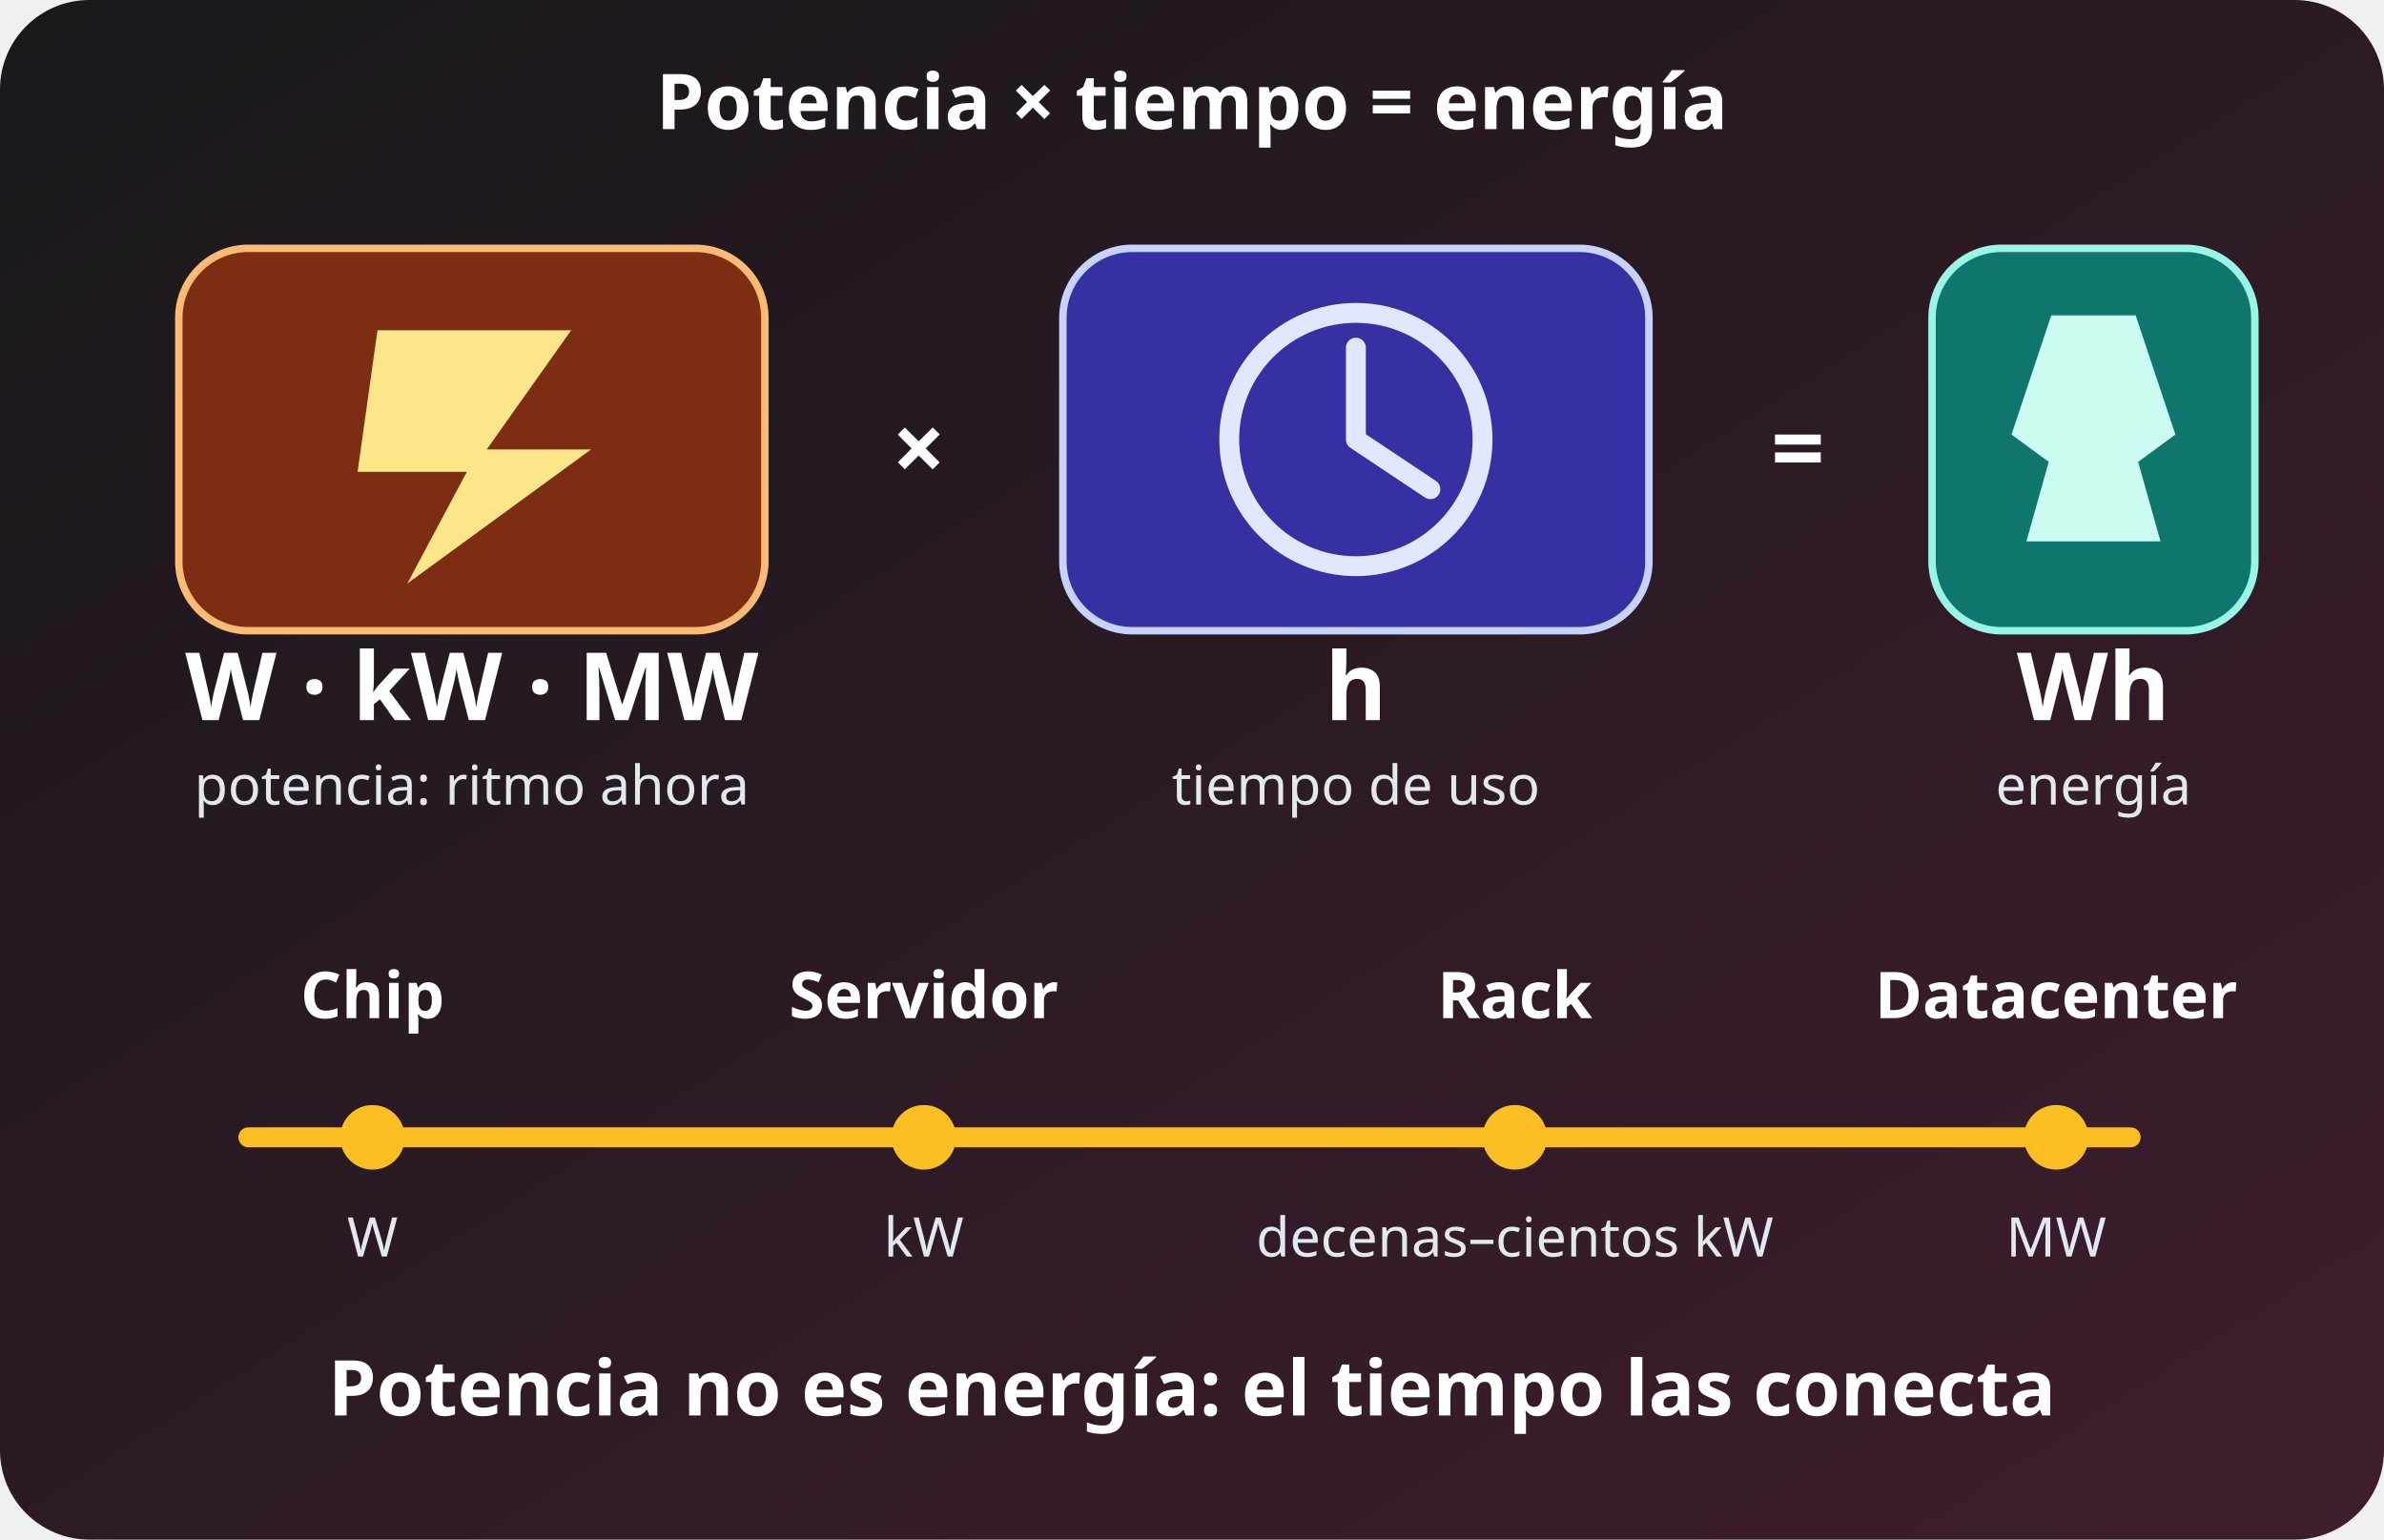
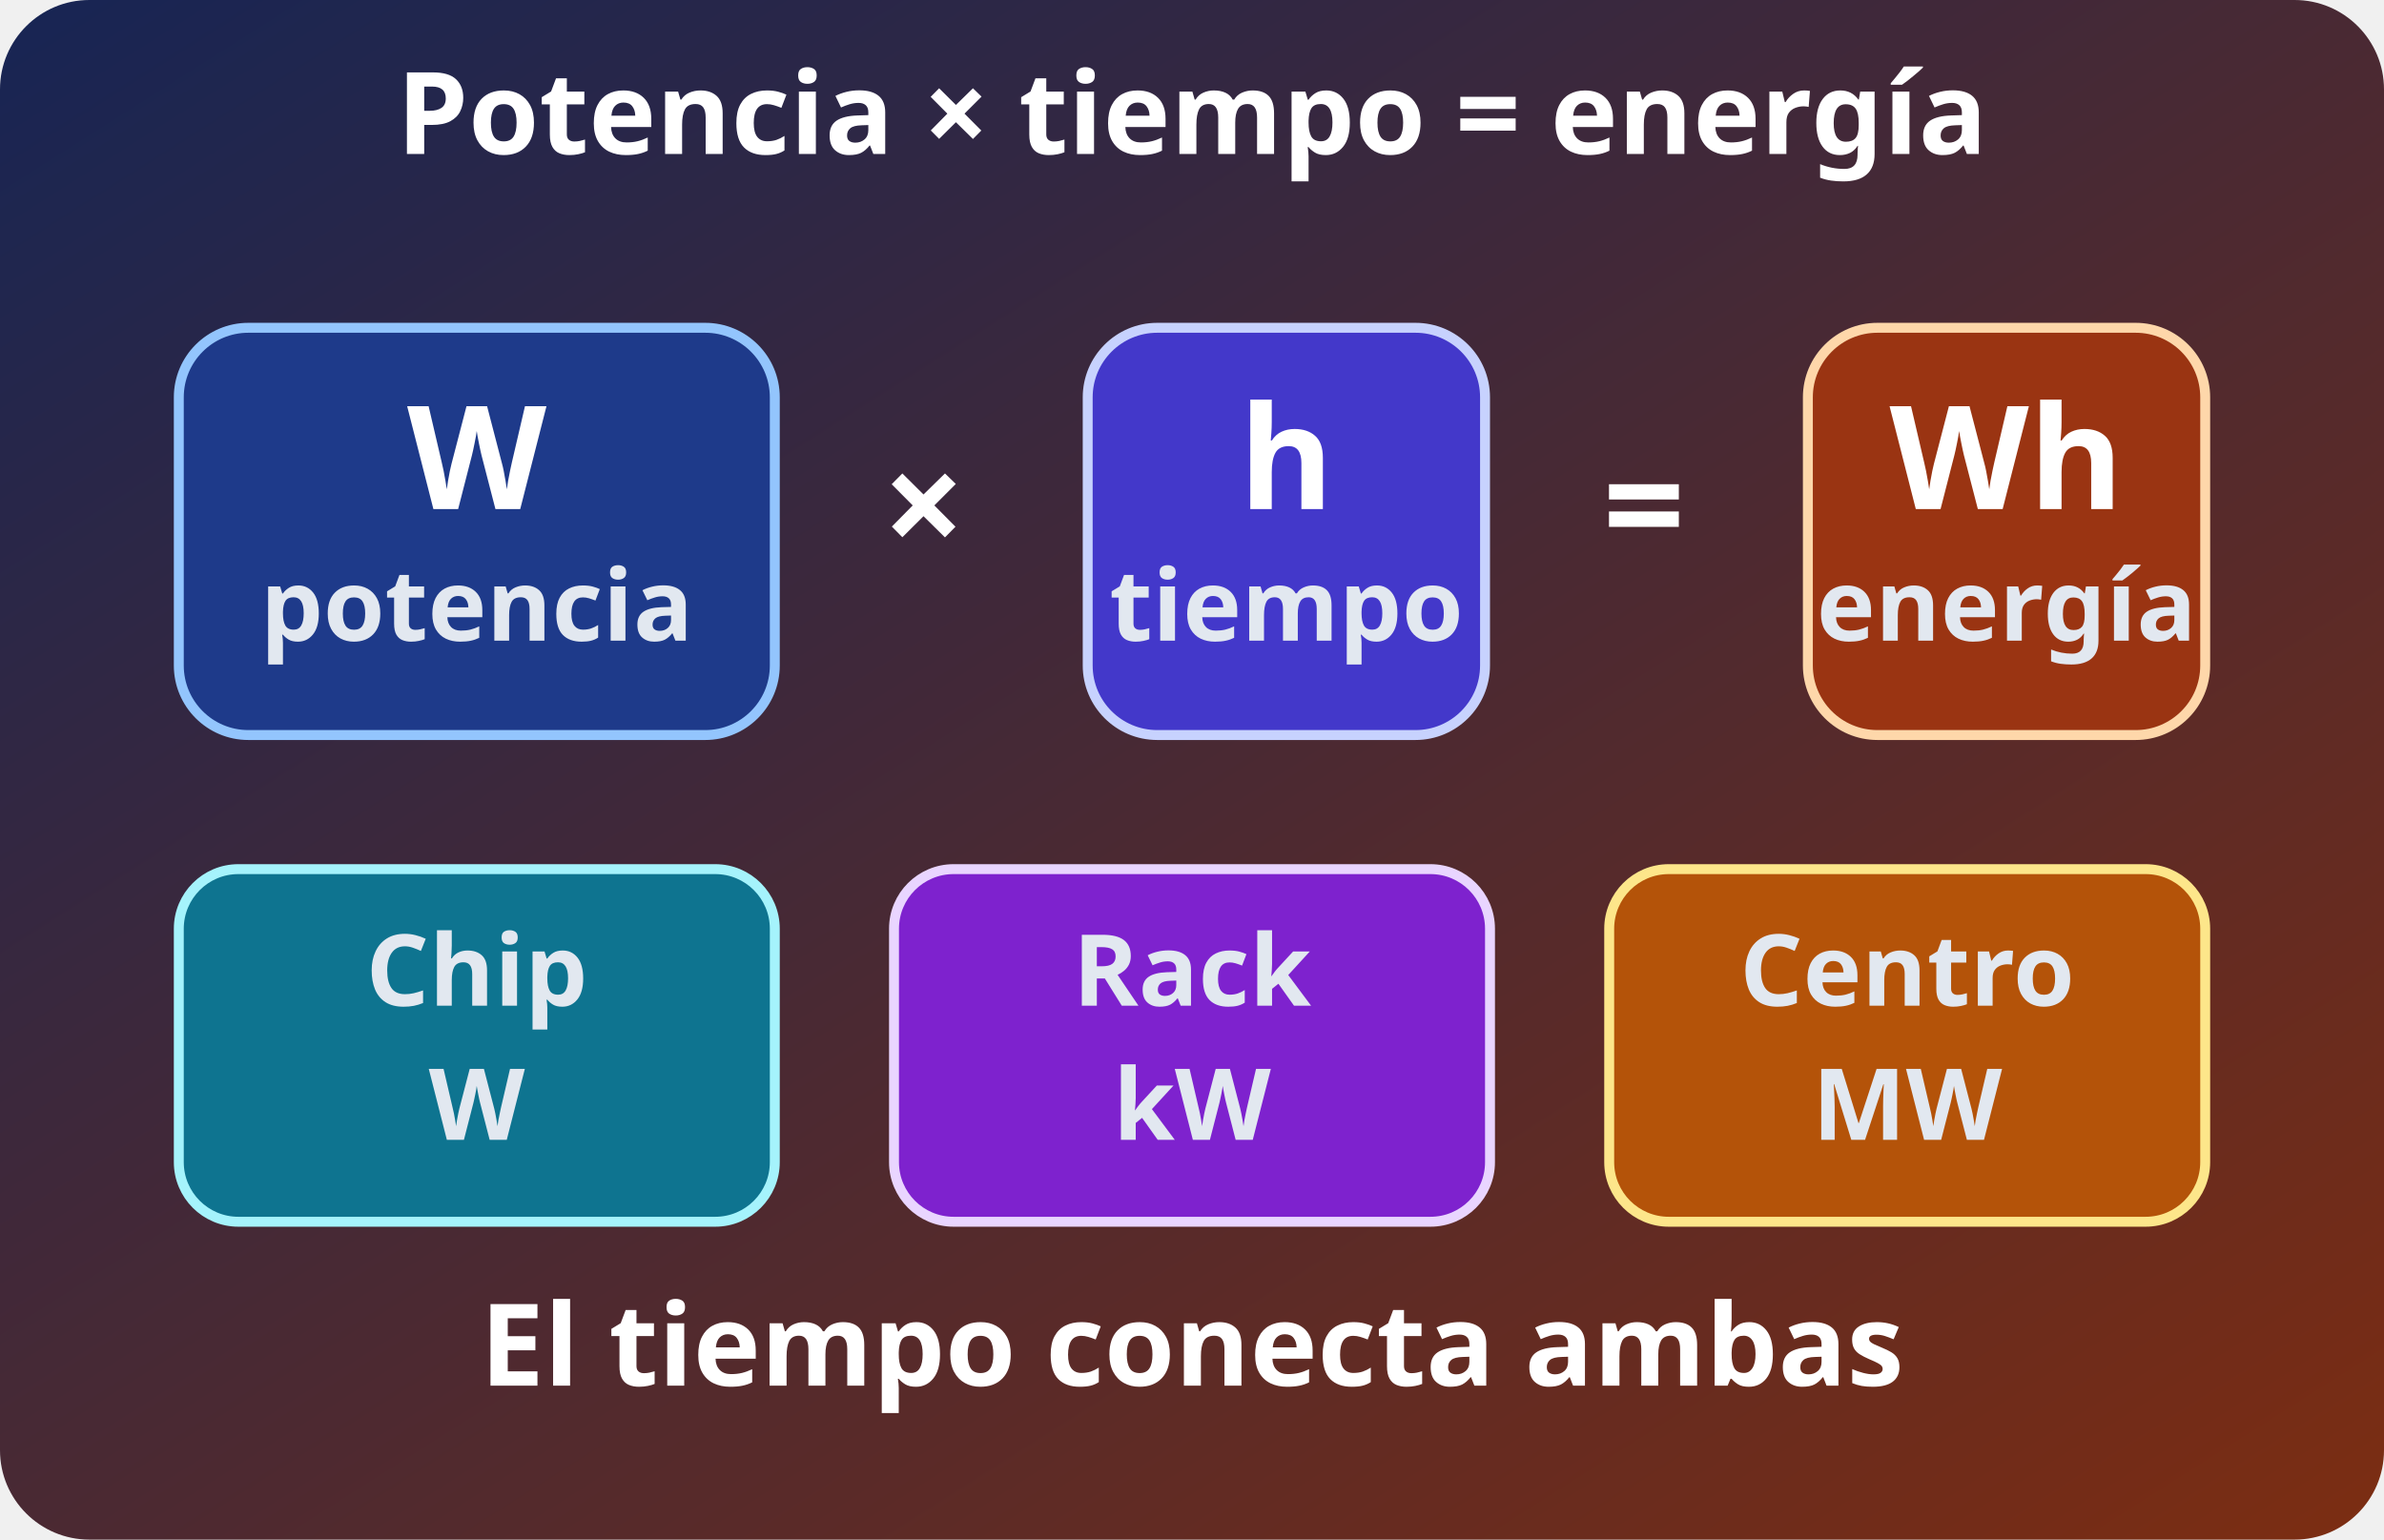
<svg xmlns="http://www.w3.org/2000/svg" viewBox="0 0 960 620" role="img" aria-labelledby="energia-title energia-desc" preserveAspectRatio="xMidYMid meet">
  <defs>
-     <linearGradient id="energia-bg" x1="0" y1="0" x2="1" y2="1">
-       <stop stop-color="#18181b" />
-       <stop offset="1" stop-color="#3f1d2e" />
+     <linearGradient id="bg" x1="0" y1="0" x2="1" y2="1">
+       <stop stop-color="#172554" />
+       <stop offset="1" stop-color="#7c2d12" />
    </linearGradient>
  </defs>
-   <style>.head{font:700 31px system-ui,sans-serif;fill:#fff;text-anchor:middle}.big{font:800 38px system-ui,sans-serif;fill:#fff;text-anchor:middle}.label{font:700 26px system-ui,sans-serif;fill:#fff;text-anchor:middle}.small{font:500 22px system-ui,sans-serif;fill:#e2e8f0;text-anchor:middle}.card{stroke-width:3}</style>
-   <rect width="960" height="620" rx="36" fill="url(#energia-bg)" />
-   <text x="480" y="52" class="head">Potencia × tiempo = energía</text>
-   <rect x="72" y="100" width="236" height="154" rx="28" fill="#7c2d12" stroke="#fdba74" class="card" />
-   <path d="M152 133h78l-34 48h42l-74 54 24-45h-44z" fill="#fde68a" />
-   <text x="190" y="290" class="big">W · kW · MW</text>
-   <text x="190" y="324" class="small">potencia: ritmo ahora</text>
-   <text x="370" y="194" class="big">×</text>
-   <rect x="428" y="100" width="236" height="154" rx="28" fill="#3730a3" stroke="#c7d2fe" class="card" />
-   <circle cx="546" cy="177" r="51" fill="none" stroke="#e0e7ff" stroke-width="8" />
-   <path d="M546 177V140M546 177l30 20" stroke="#e0e7ff" stroke-width="8" stroke-linecap="round" />
-   <text x="546" y="290" class="big">h</text>
-   <text x="546" y="324" class="small">tiempo de uso</text>
-   <text x="724" y="194" class="big">=</text>
-   <rect x="778" y="100" width="130" height="154" rx="28" fill="#0f766e" stroke="#99f6e4" class="card" />
-   <path d="M816 218h54l-9-32 15-11-16-48h-34l-16 48 15 11z" fill="#ccfbf1" />
-   <text x="843" y="290" class="big">Wh</text>
-   <text x="843" y="324" class="small">energía</text>
-   <path d="M100 458H858" stroke="#fbbf24" stroke-width="8" stroke-linecap="round" />
-   <g fill="#fbbf24">
-     <circle cx="150" cy="458" r="13" />
-     <circle cx="372" cy="458" r="13" />
-     <circle cx="610" cy="458" r="13" />
-     <circle cx="828" cy="458" r="13" />
-   </g>
-   <g class="label">
-     <text x="150" y="410">Chip</text>
-     <text x="372" y="410">Servidor</text>
-     <text x="610" y="410">Rack</text>
-     <text x="828" y="410">Datacenter</text>
-   </g>
-   <g class="small">
-     <text x="150" y="506">W</text>
-     <text x="372" y="506">kW</text>
-     <text x="610" y="506">decenas–cientos kW</text>
-     <text x="828" y="506">MW</text>
-   </g>
-   <text x="480" y="570" class="head">Potencia no es energía: el tiempo las conecta</text>
+   <style>.head{font:700 46px system-ui,sans-serif;fill:#fff;text-anchor:middle}.big{font:800 58px system-ui,sans-serif;fill:#fff;text-anchor:middle}.label{font:700 40px system-ui,sans-serif;fill:#e2e8f0;text-anchor:middle}.box{stroke-width:4}</style>
+   <rect width="960" height="620" rx="36" fill="url(#bg)" />
+   <text x="480" y="62" class="head">Potencia × tiempo = energía</text>
+   <rect x="72" y="132" width="240" height="164" rx="28" fill="#1e3a8a" stroke="#93c5fd" class="box" />
+   <text x="192" y="205" class="big">W</text>
+   <text x="192" y="258" class="label">potencia</text>
+   <text x="372" y="224" class="big">×</text>
+   <rect x="438" y="132" width="160" height="164" rx="28" fill="#4338ca" stroke="#c7d2fe" class="box" />
+   <text x="518" y="205" class="big">h</text>
+   <text x="518" y="258" class="label">tiempo</text>
+   <text x="662" y="224" class="big">=</text>
+   <rect x="728" y="132" width="160" height="164" rx="28" fill="#9a3412" stroke="#fed7aa" class="box" />
+   <text x="808" y="205" class="big">Wh</text>
+   <text x="808" y="258" class="label">energía</text>
+   <rect x="72" y="350" width="240" height="142" rx="24" fill="#0e7490" stroke="#a5f3fc" class="box" />
+   <text x="192" y="405" class="label">Chip</text>
+   <text x="192" y="459" class="label">W</text>
+   <rect x="360" y="350" width="240" height="142" rx="24" fill="#7e22ce" stroke="#e9d5ff" class="box" />
+   <text x="480" y="405" class="label">Rack</text>
+   <text x="480" y="459" class="label">kW</text>
+   <rect x="648" y="350" width="240" height="142" rx="24" fill="#b45309" stroke="#fde68a" class="box" />
+   <text x="768" y="405" class="label">Centro</text>
+   <text x="768" y="459" class="label">MW</text>
+   <text x="480" y="558" class="head">El tiempo conecta ambas</text>
</svg>
